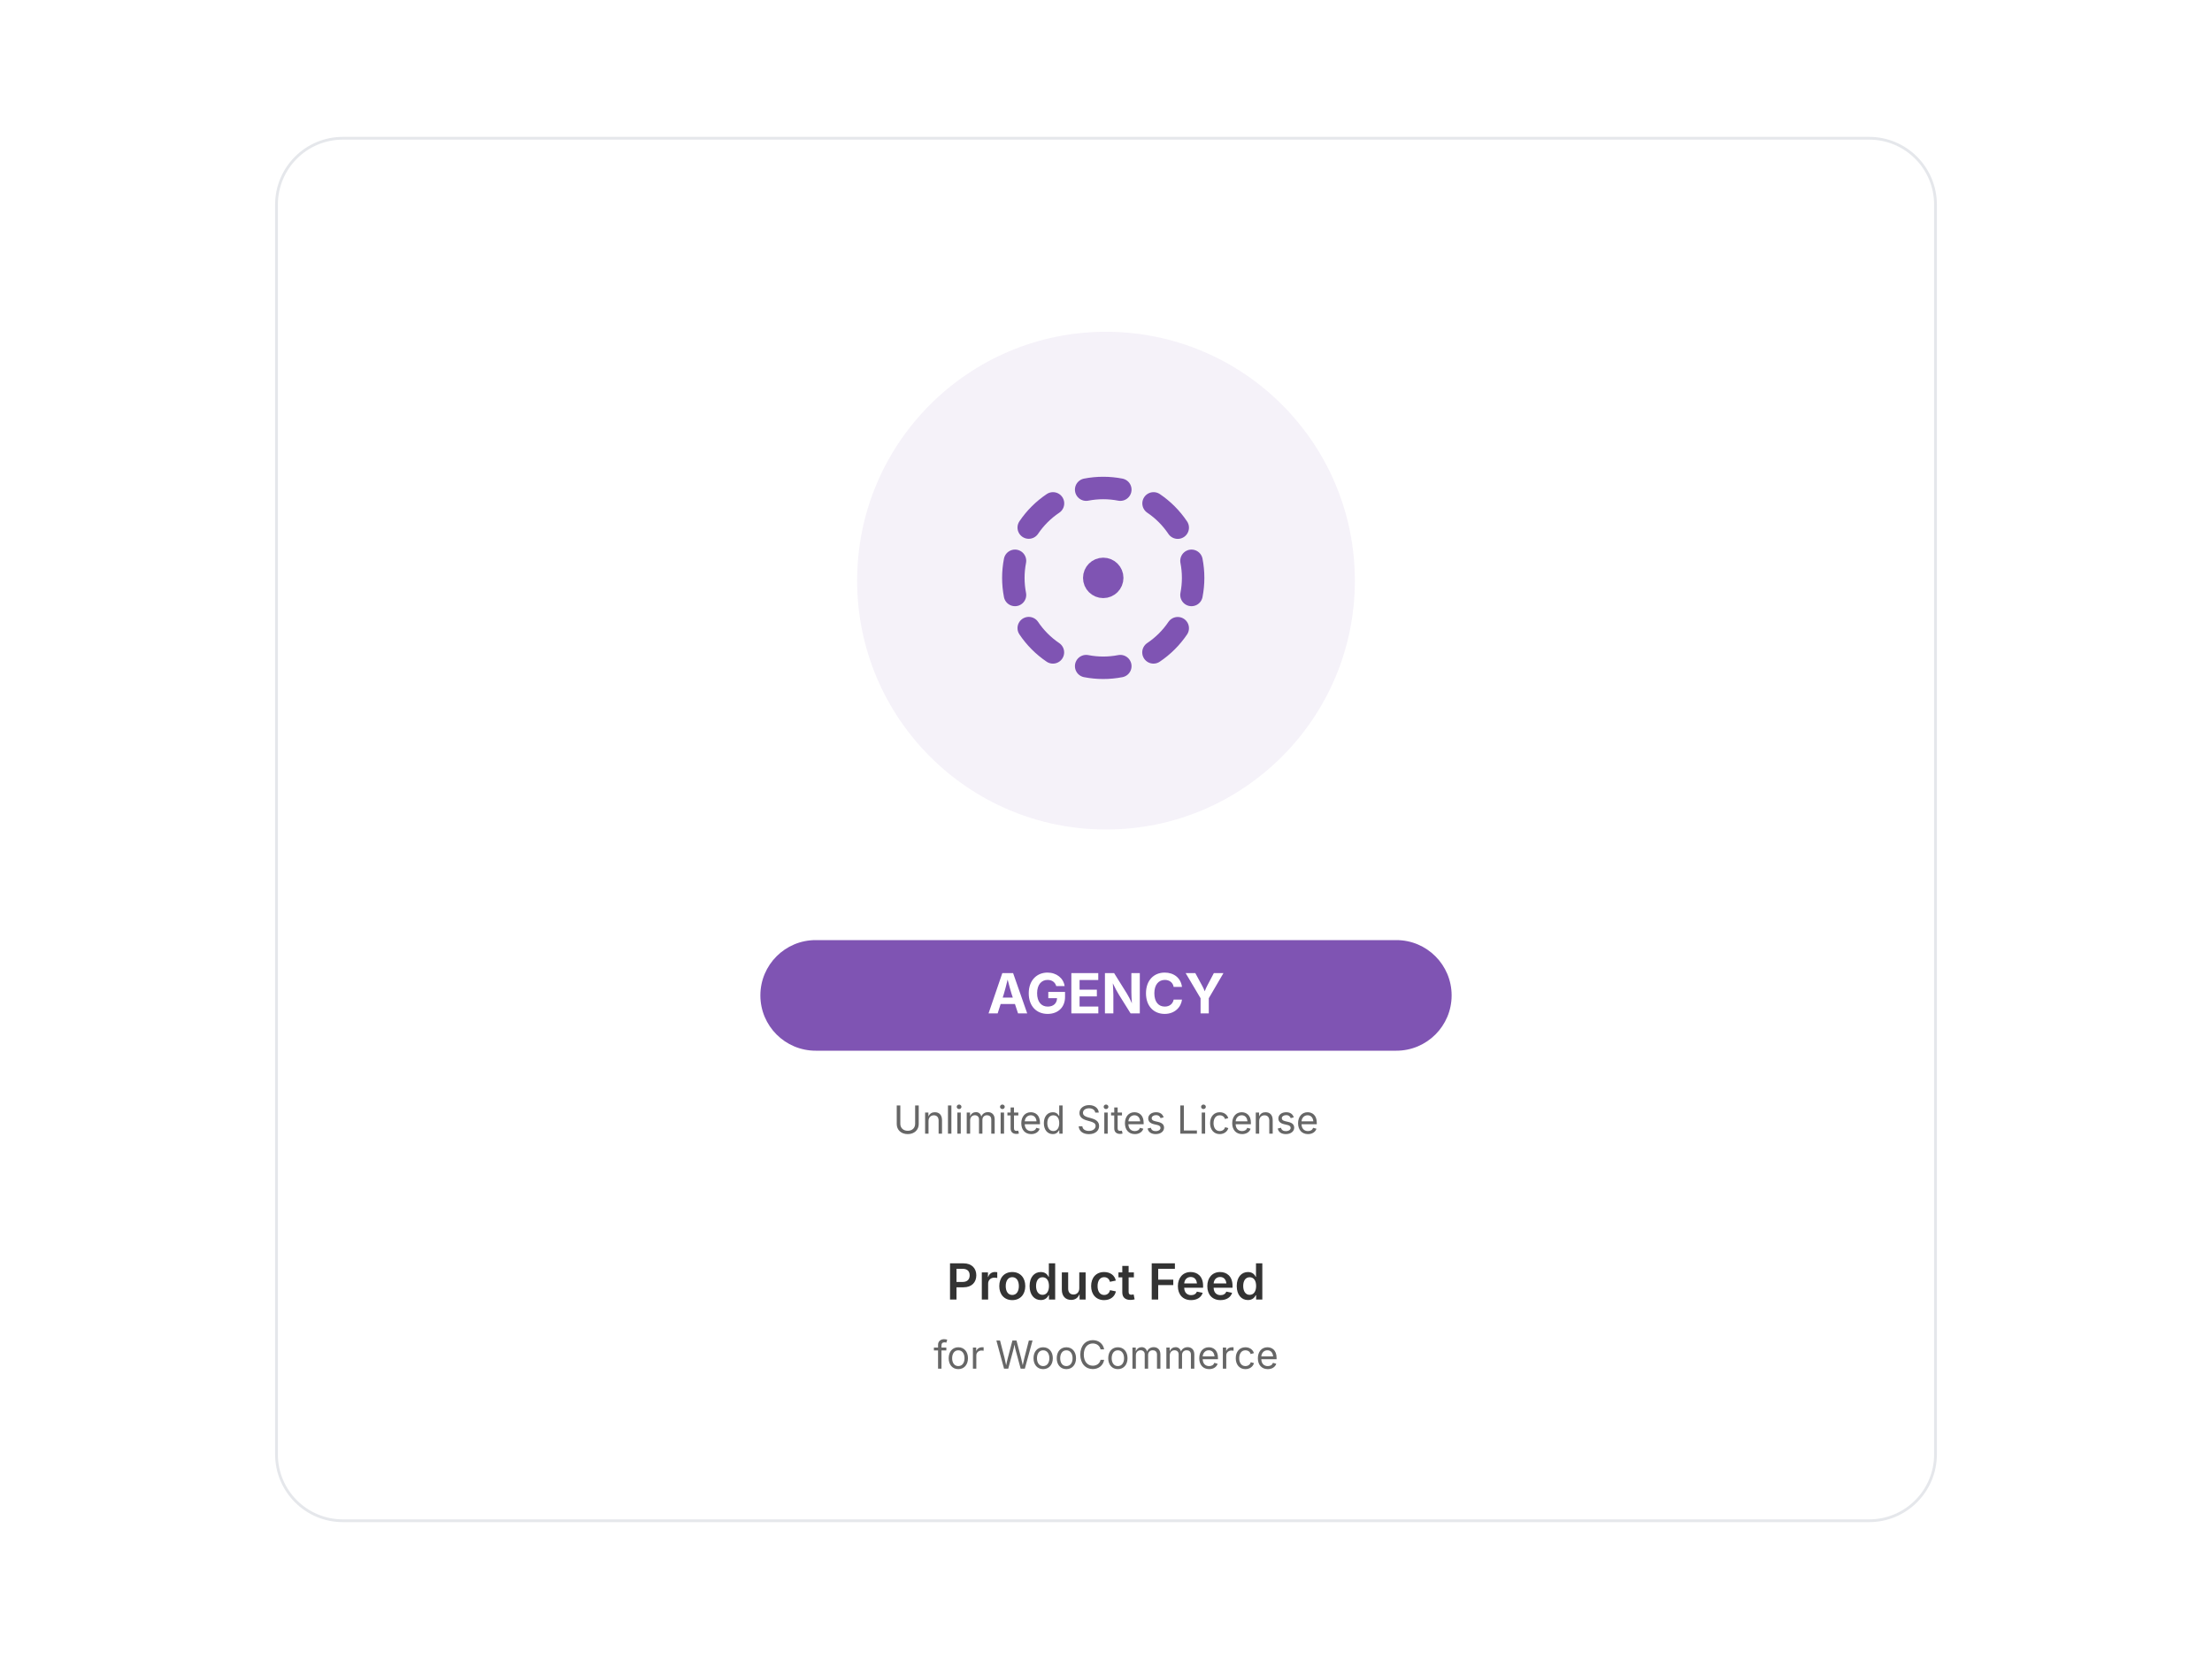
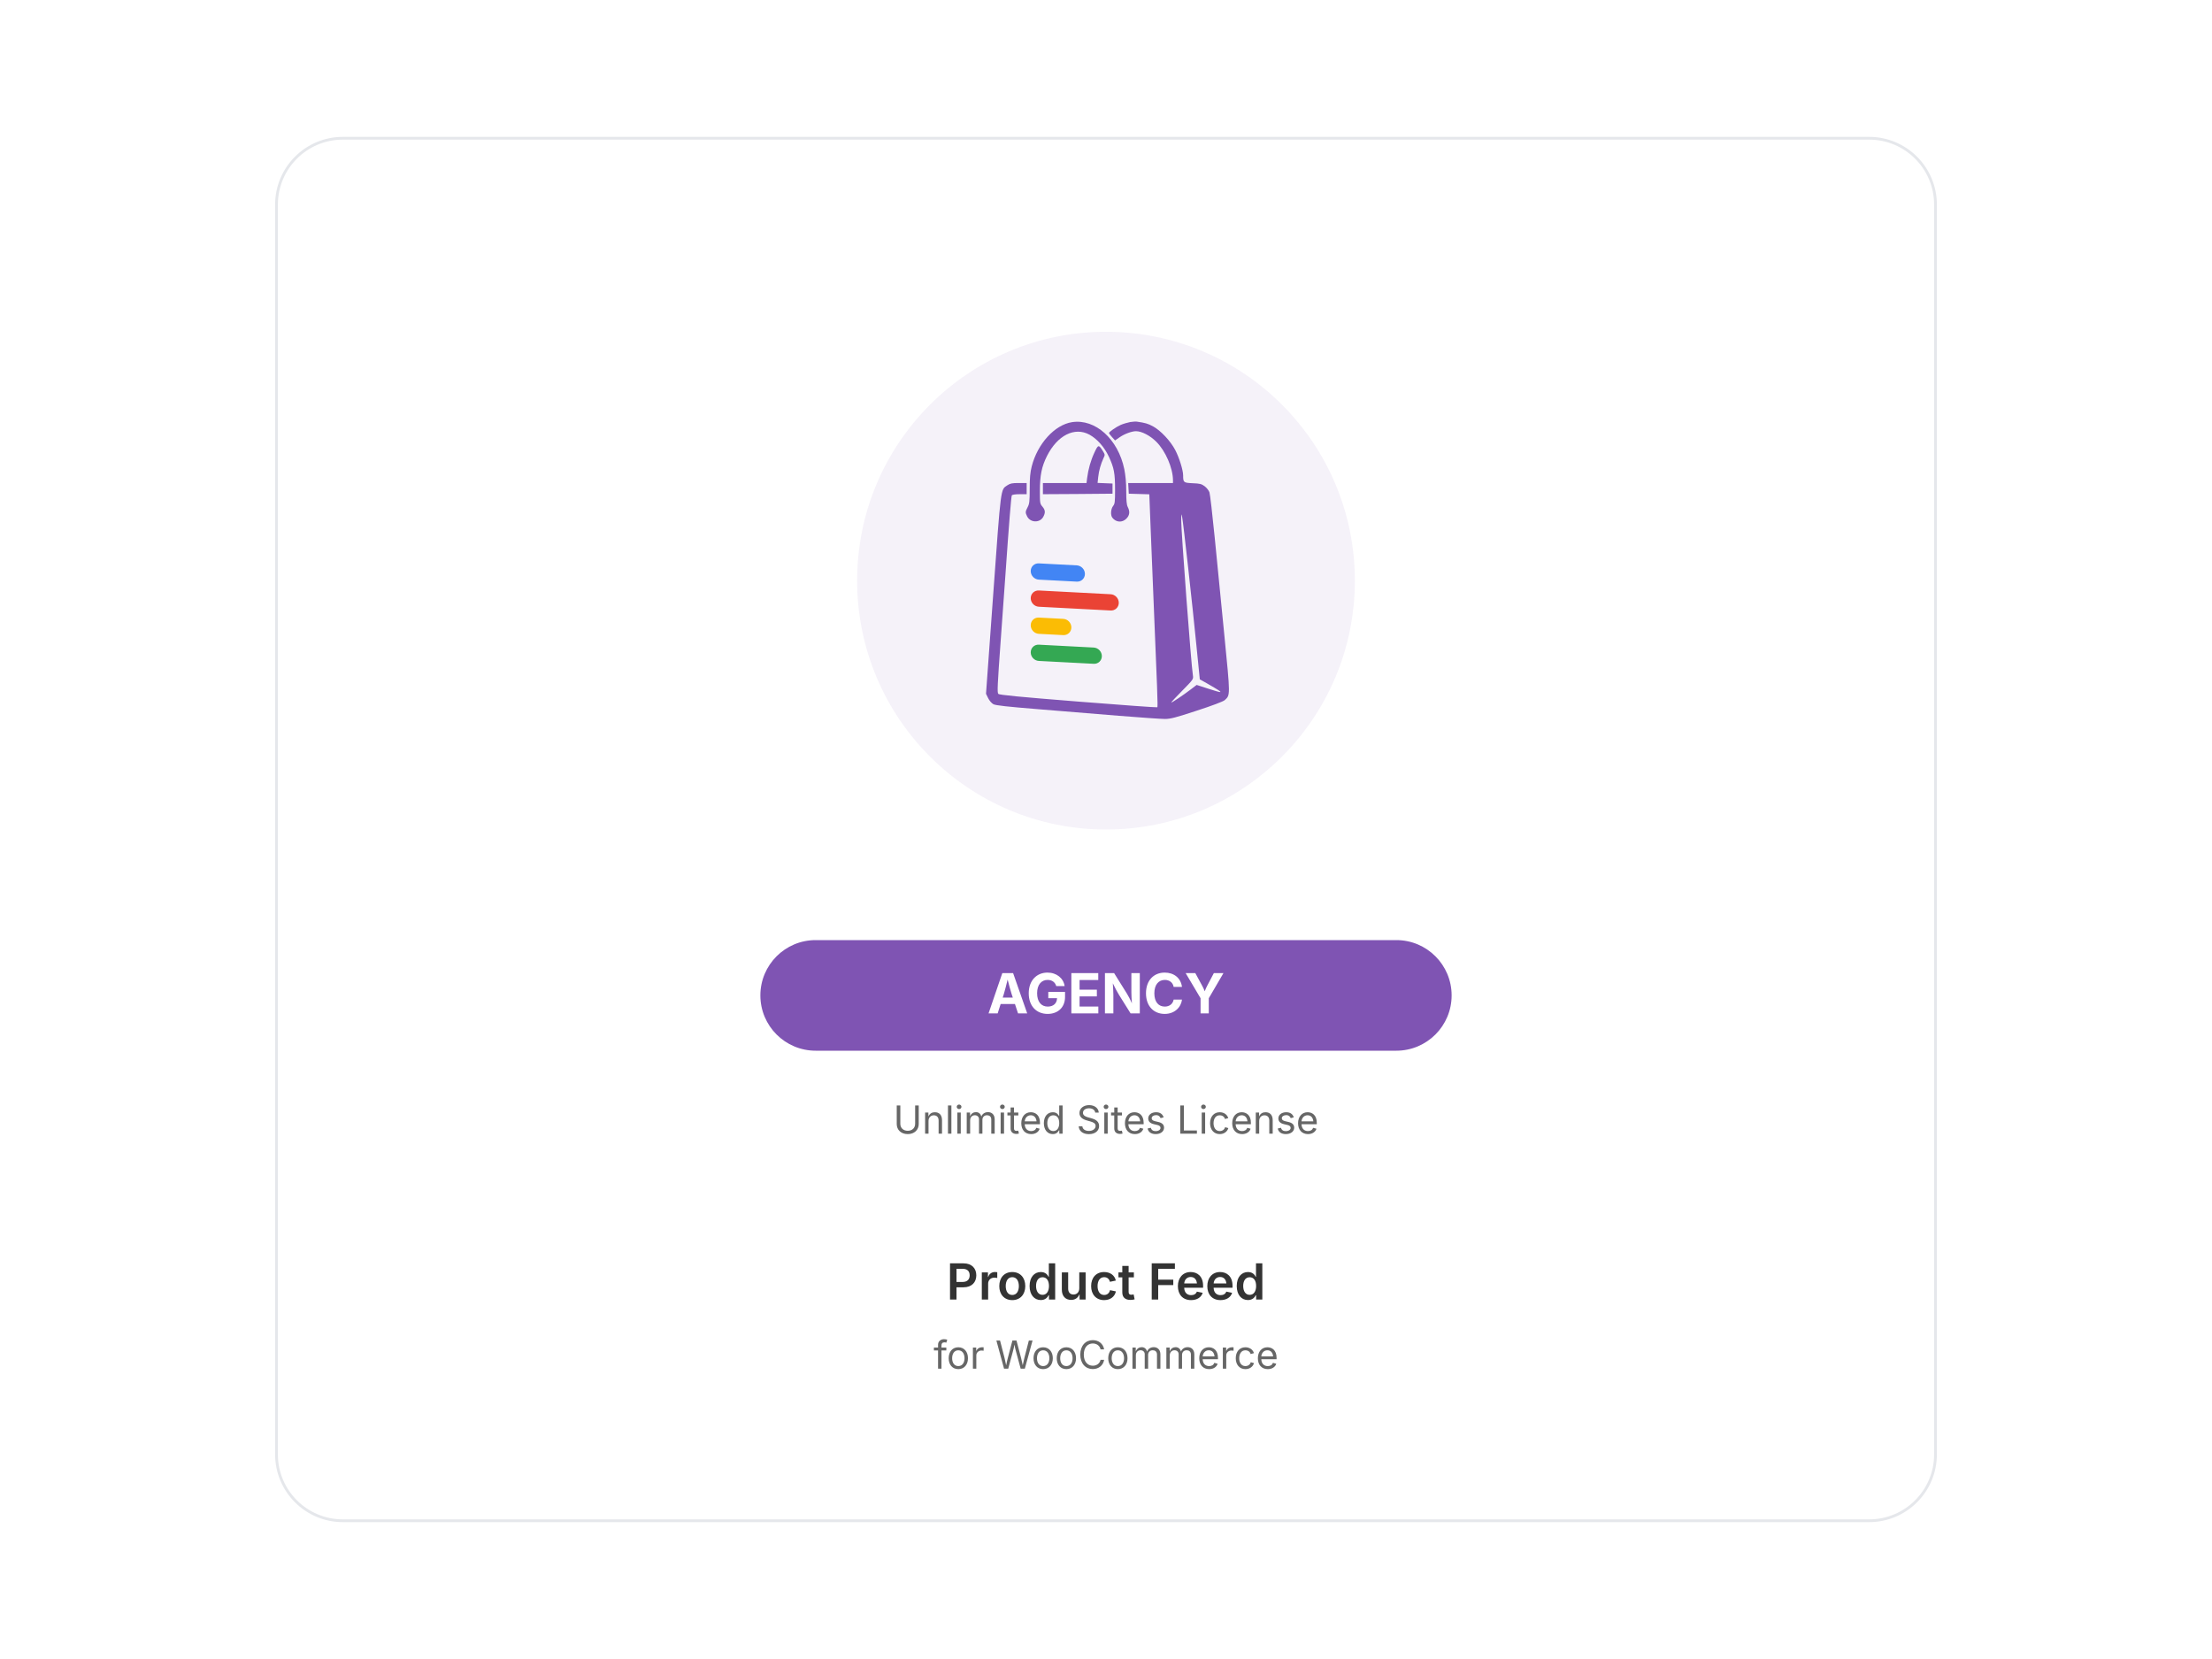
<svg xmlns="http://www.w3.org/2000/svg" width="1600" height="1200" viewBox="0 0 1600 1200" fill="none">
  <rect width="1600" height="1200" fill="white" />
  <rect x="200" y="100" width="1200" height="1000" rx="48" fill="white" stroke="#e5e7eb" stroke-width="2" />
  <circle cx="800" cy="420" r="180" fill="#7f54b3" opacity="0.08" />
-   <g transform="translate(720, 340) scale(6.5)" stroke="#7f54b3" stroke-width="2.5" stroke-linecap="round" stroke-linejoin="round" fill="none">
-     <path d="M10.1 2.18a9.93 9.93 0 0 1 3.8 0" />
-     <path d="M17.6 3.71a9.95 9.95 0 0 1 2.69 2.7" />
-     <path d="M21.82 10.1a9.93 9.93 0 0 1 0 3.8" />
-     <path d="M20.29 17.6a9.95 9.95 0 0 1-2.7 2.69" />
-     <path d="M13.9 21.82a9.94 9.94 0 0 1-3.8 0" />
-     <path d="M6.4 20.29a9.95 9.95 0 0 1-2.69-2.7" />
-     <path d="M2.18 13.9a9.93 9.93 0 0 1 0-3.8" />
-     <path d="M3.71 6.4a9.95 9.95 0 0 1 2.7-2.69" />
-     <circle cx="12" cy="12" r="1" fill="#7f54b3" />
+   <g transform="translate(650, 270) scale(0.49)">
+     <g transform="translate(-150, 750) scale(0.15, -0.15)" fill="#7f54b3" stroke="none">
+       <path d="M2707 4519 c-171 -26 -340 -212 -397 -435 -15 -59 -20 -111 -20 -221 0 -124 -3 -148 -20 -180 -24 -45 -24 -55 -5 -92 31 -61 121 -65 156 -8 25 43 24 70 -6 105 -24 28 -25 36 -25 153 0 154 18 241 70 345 103 204 272 289 418 210 77 -43 147 -122 192 -219 50 -108 60 -161 60 -323 0 -121 -2 -139 -20 -161 -22 -29 -26 -89 -7 -114 36 -47 97 -51 138 -10 33 33 37 70 14 115 -11 21 -15 62 -15 155 0 84 -7 156 -19 217 -61 296 -285 498 -514 463z" />
+       <path d="M3279 4520 c-26 -5 -67 -17 -93 -28 -47 -21 -116 -69 -116 -81 0 -3 14 -21 30 -39 l30 -33 46 32 c48 33 119 59 160 59 56 0 139 -43 200 -104 91 -91 163 -258 164 -378 l0 -28 -221 0 -220 0 3 -52 3 -53 101 -3 101 -3 12 -307 c7 -169 18 -458 26 -642 41 -978 47 -1142 41 -1147 -3 -3 -354 22 -778 56 -577 46 -777 65 -787 76 -12 11 -8 89 23 517 20 277 41 571 47 653 35 506 57 774 63 784 4 6 35 11 77 11 l69 0 0 55 0 55 -79 0 c-64 0 -84 -4 -112 -23 -66 -44 -61 -5 -138 -1071 l-71 -980 21 -43 c13 -26 34 -50 52 -60 24 -12 134 -24 442 -49 225 -18 583 -47 795 -65 212 -17 414 -31 450 -31 54 0 106 13 315 82 154 50 259 90 274 103 56 52 56 36 -4 644 -31 307 -73 740 -95 963 -22 223 -45 420 -51 438 -6 18 -27 45 -47 60 -31 23 -46 27 -118 30 -90 4 -94 7 -94 77 0 51 -39 176 -78 250 -47 90 -145 193 -219 233 -51 27 -75 34 -158 46 -11 2 -41 0 -66 -4z m570 -1430 c28 -245 64 -593 82 -773 l33 -329 71 -40 c118 -68 136 -80 131 -85 -2 -3 -56 12 -119 33 l-114 37 -59 -45 c-75 -57 -181 -128 -190 -128 -5 0 43 52 105 114 111 113 113 115 107 153 -18 113 -116 1426 -115 1528 1 69 1 69 10 25 5 -25 31 -245 58 -490z" />
+       <path d="M2926 4218 c-35 -75 -60 -163 -71 -250 l-6 -48 -215 0 -214 0 0 -55 0 -55 343 2 342 3 0 50 0 50 -74 3 -73 3 6 57 c7 65 26 130 51 184 17 35 17 37 -4 71 -42 68 -47 67 -85 -15z" />
+     </g>
+     <g transform="translate(195, 280) skewY(3)">
+       <rect x="0" y="0" width="80" height="24" rx="12" fill="#4285F4" />
+       <rect x="0" y="40" width="130" height="24" rx="12" fill="#EA4335" />
+       <rect x="0" y="80" width="60" height="24" rx="12" fill="#FBBC04" />
+       <rect x="0" y="120" width="105" height="24" rx="12" fill="#34A853" />
+     </g>
  </g>
  <rect x="550" y="680" width="500" height="80" rx="40" fill="#7f54b3" />
  <text x="800" y="733" font-family="system-ui, -apple-system, BlinkMacSystemFont, sans-serif" font-size="40" font-weight="700" fill="white" text-anchor="middle">AGENCY</text>
  <text x="800" y="820" font-family="system-ui, -apple-system, BlinkMacSystemFont, sans-serif" font-size="28" fill="#666" text-anchor="middle">Unlimited Sites License</text>
  <text x="800" y="940" font-family="system-ui, -apple-system, BlinkMacSystemFont, sans-serif" font-size="36" font-weight="600" fill="#333" text-anchor="middle">Product Feed</text>
  <text x="800" y="990" font-family="system-ui, -apple-system, BlinkMacSystemFont, sans-serif" font-size="28" fill="#666" text-anchor="middle">for WooCommerce</text>
</svg>
